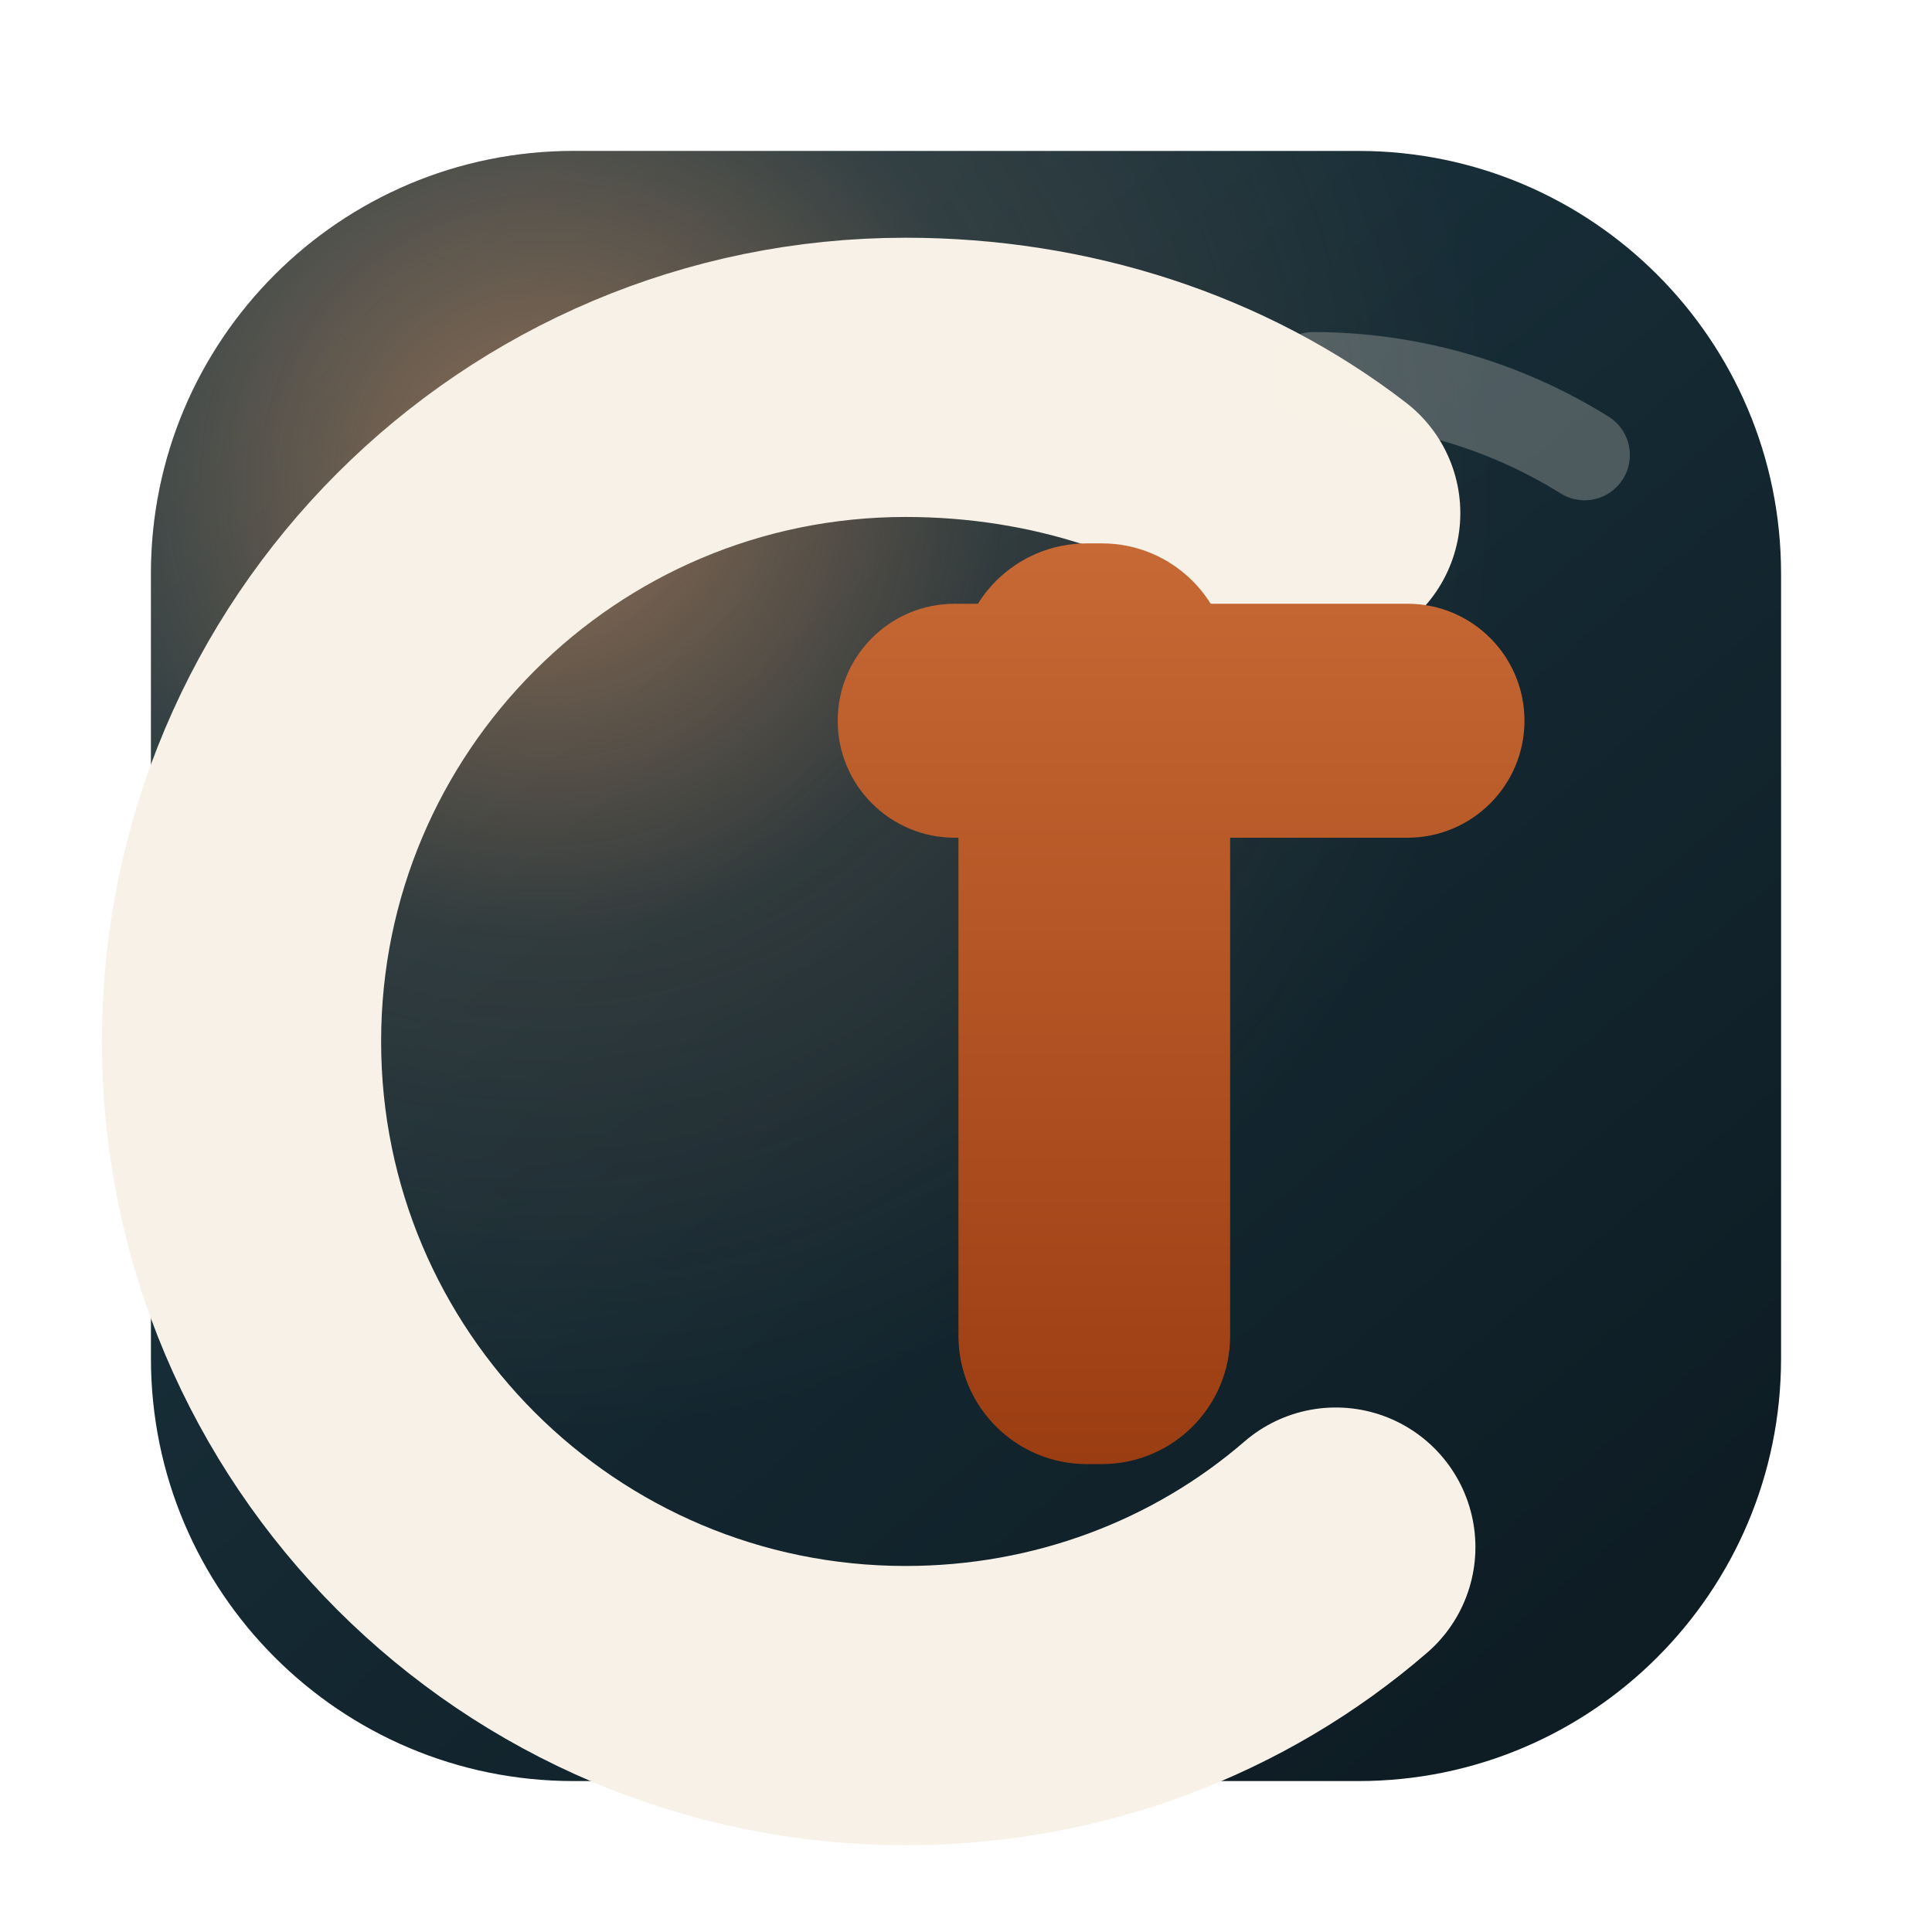
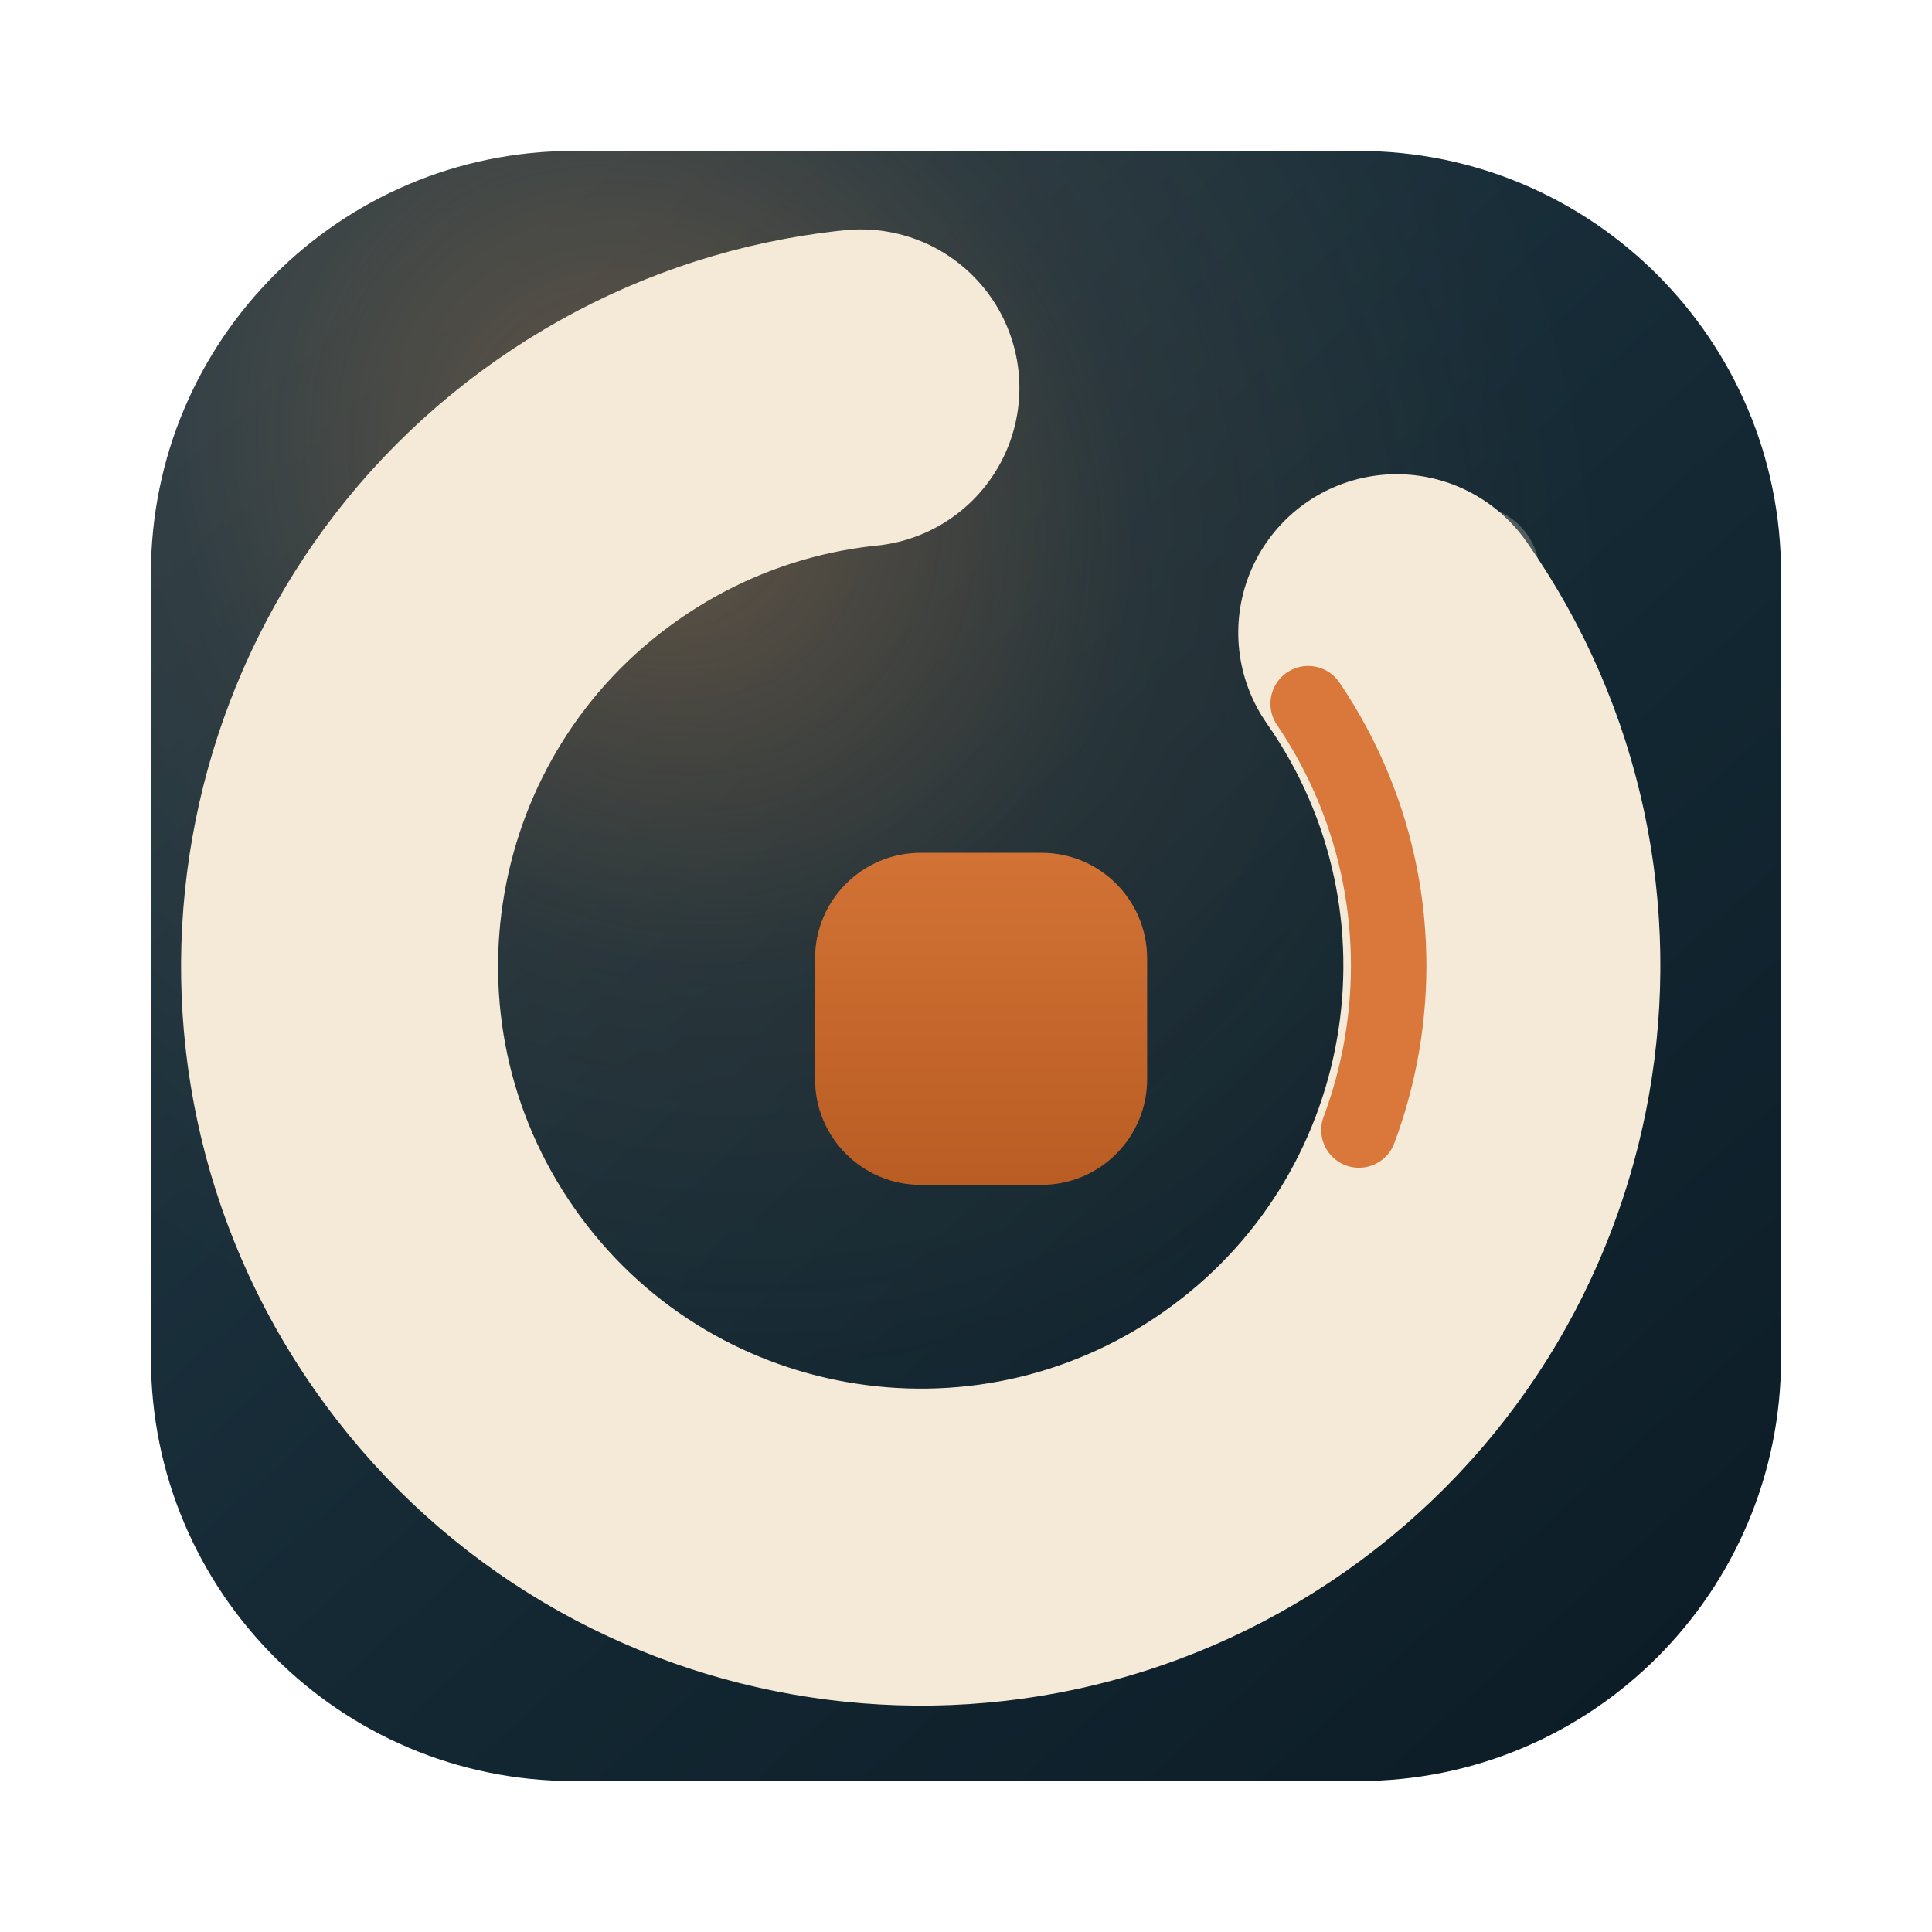
<svg xmlns="http://www.w3.org/2000/svg" viewBox="0 0 512 512" role="img" aria-labelledby="title desc">
  <defs>
-     <linearGradient id="bg" x1="76" y1="52" x2="434" y2="472" gradientUnits="userSpaceOnUse">
-       <stop offset="0" stop-color="#1d3944" />
-       <stop offset="0.58" stop-color="#13262f" />
-       <stop offset="1" stop-color="#0d1b22" />
+     <linearGradient id="bg" x1="88" y1="76" x2="428" y2="456" gradientUnits="userSpaceOnUse">
+       <stop offset="0" stop-color="#223844" />
+       <stop offset="0.56" stop-color="#132833" />
+       <stop offset="1" stop-color="#0d1d27" />
    </linearGradient>
-     <radialGradient id="glow" cx="0" cy="0" r="1" gradientTransform="translate(146 126) rotate(47.921) scale(252.832)" gradientUnits="userSpaceOnUse">
-       <stop offset="0" stop-color="#f0a06a" stop-opacity="0.55" />
-       <stop offset="0.48" stop-color="#f0a06a" stop-opacity="0.12" />
-       <stop offset="1" stop-color="#f0a06a" stop-opacity="0" />
+     <radialGradient id="warmGlow" cx="0" cy="0" r="1" gradientTransform="translate(174 128) rotate(46.8) scale(270 238)" gradientUnits="userSpaceOnUse">
+       <stop offset="0" stop-color="#f09a55" stop-opacity="0.34" />
+       <stop offset="0.5" stop-color="#f09a55" stop-opacity="0.08" />
+       <stop offset="1" stop-color="#f09a55" stop-opacity="0" />
    </radialGradient>
-     <linearGradient id="accent" x1="256" y1="138" x2="256" y2="388" gradientUnits="userSpaceOnUse">
-       <stop offset="0" stop-color="#c86a35" />
-       <stop offset="1" stop-color="#9b3d12" />
+     <linearGradient id="target" x1="256" y1="202" x2="256" y2="314" gradientUnits="userSpaceOnUse">
+       <stop offset="0" stop-color="#d9783a" />
+       <stop offset="1" stop-color="#b95d24" />
    </linearGradient>
  </defs>
  <rect x="40" y="40" width="432" height="432" rx="112" fill="url(#bg)" />
-   <rect x="40" y="40" width="432" height="432" rx="112" fill="url(#glow)" />
-   <path d="M350 136C319.6 112.6 280.9 100 240 100C142.8 100 64 178.8 64 276S142.8 452 240 452C282.8 452 323 436.8 354 410" fill="none" stroke="#f8f1e7" stroke-linecap="round" stroke-width="74" />
-   <rect x="254" y="144" width="72" height="244" rx="34" fill="url(#accent)" />
-   <rect x="222" y="160" width="182" height="62" rx="31" fill="url(#accent)" />
-   <path d="M348 100C373.4 100 398.34 107.13 419.93 120.58" fill="none" stroke="#f8f1e7" stroke-linecap="round" stroke-opacity="0.25" stroke-width="24" />
+   <rect x="40" y="40" width="432" height="432" rx="112" fill="url(#warmGlow)" />
+   <circle cx="244" cy="256" r="154" fill="none" stroke="#f5ead7" stroke-linecap="round" stroke-width="84" stroke-dasharray="804 164" transform="rotate(-35 244 256)" />
+   <circle cx="244" cy="256" r="124" fill="none" stroke="#d9783a" stroke-linecap="round" stroke-width="20" stroke-dasharray="118 661" transform="rotate(-34 244 256)" />
+   <rect x="216" y="226" width="88" height="88" rx="28" fill="url(#target)" />
+   <circle cx="390" cy="152" r="18" fill="#f5ead7" opacity="0.26" />
</svg>
